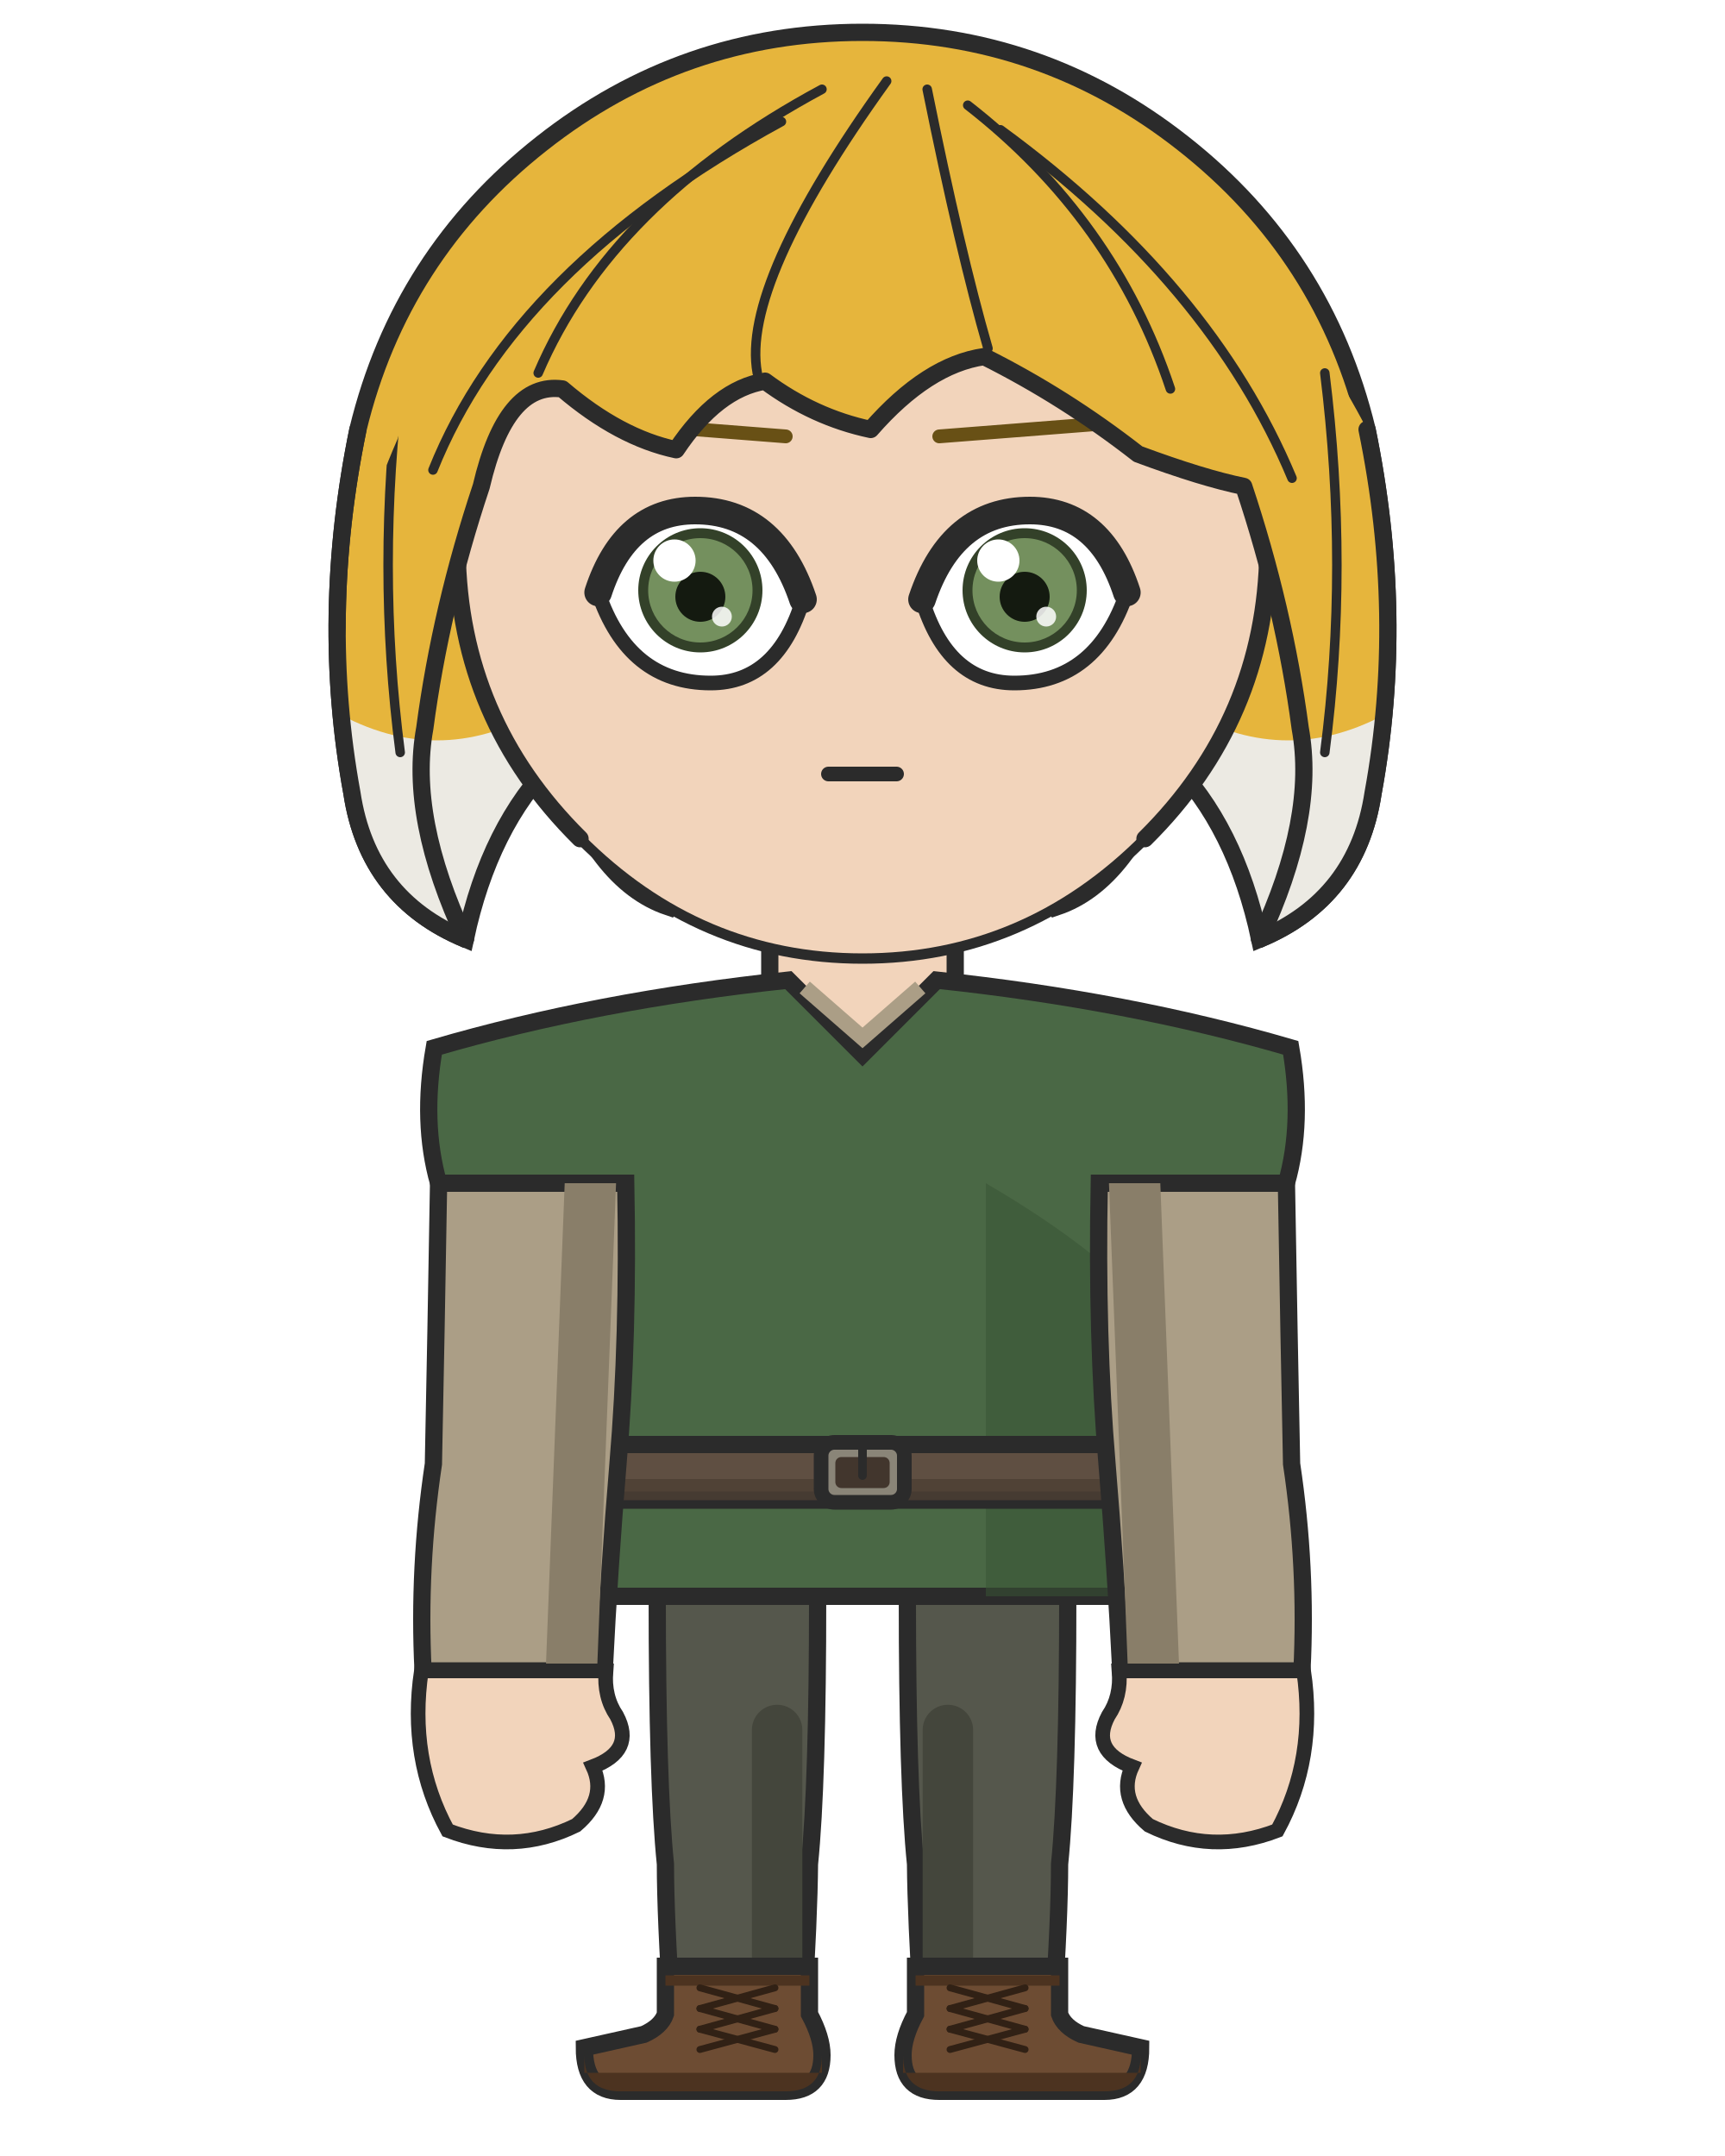
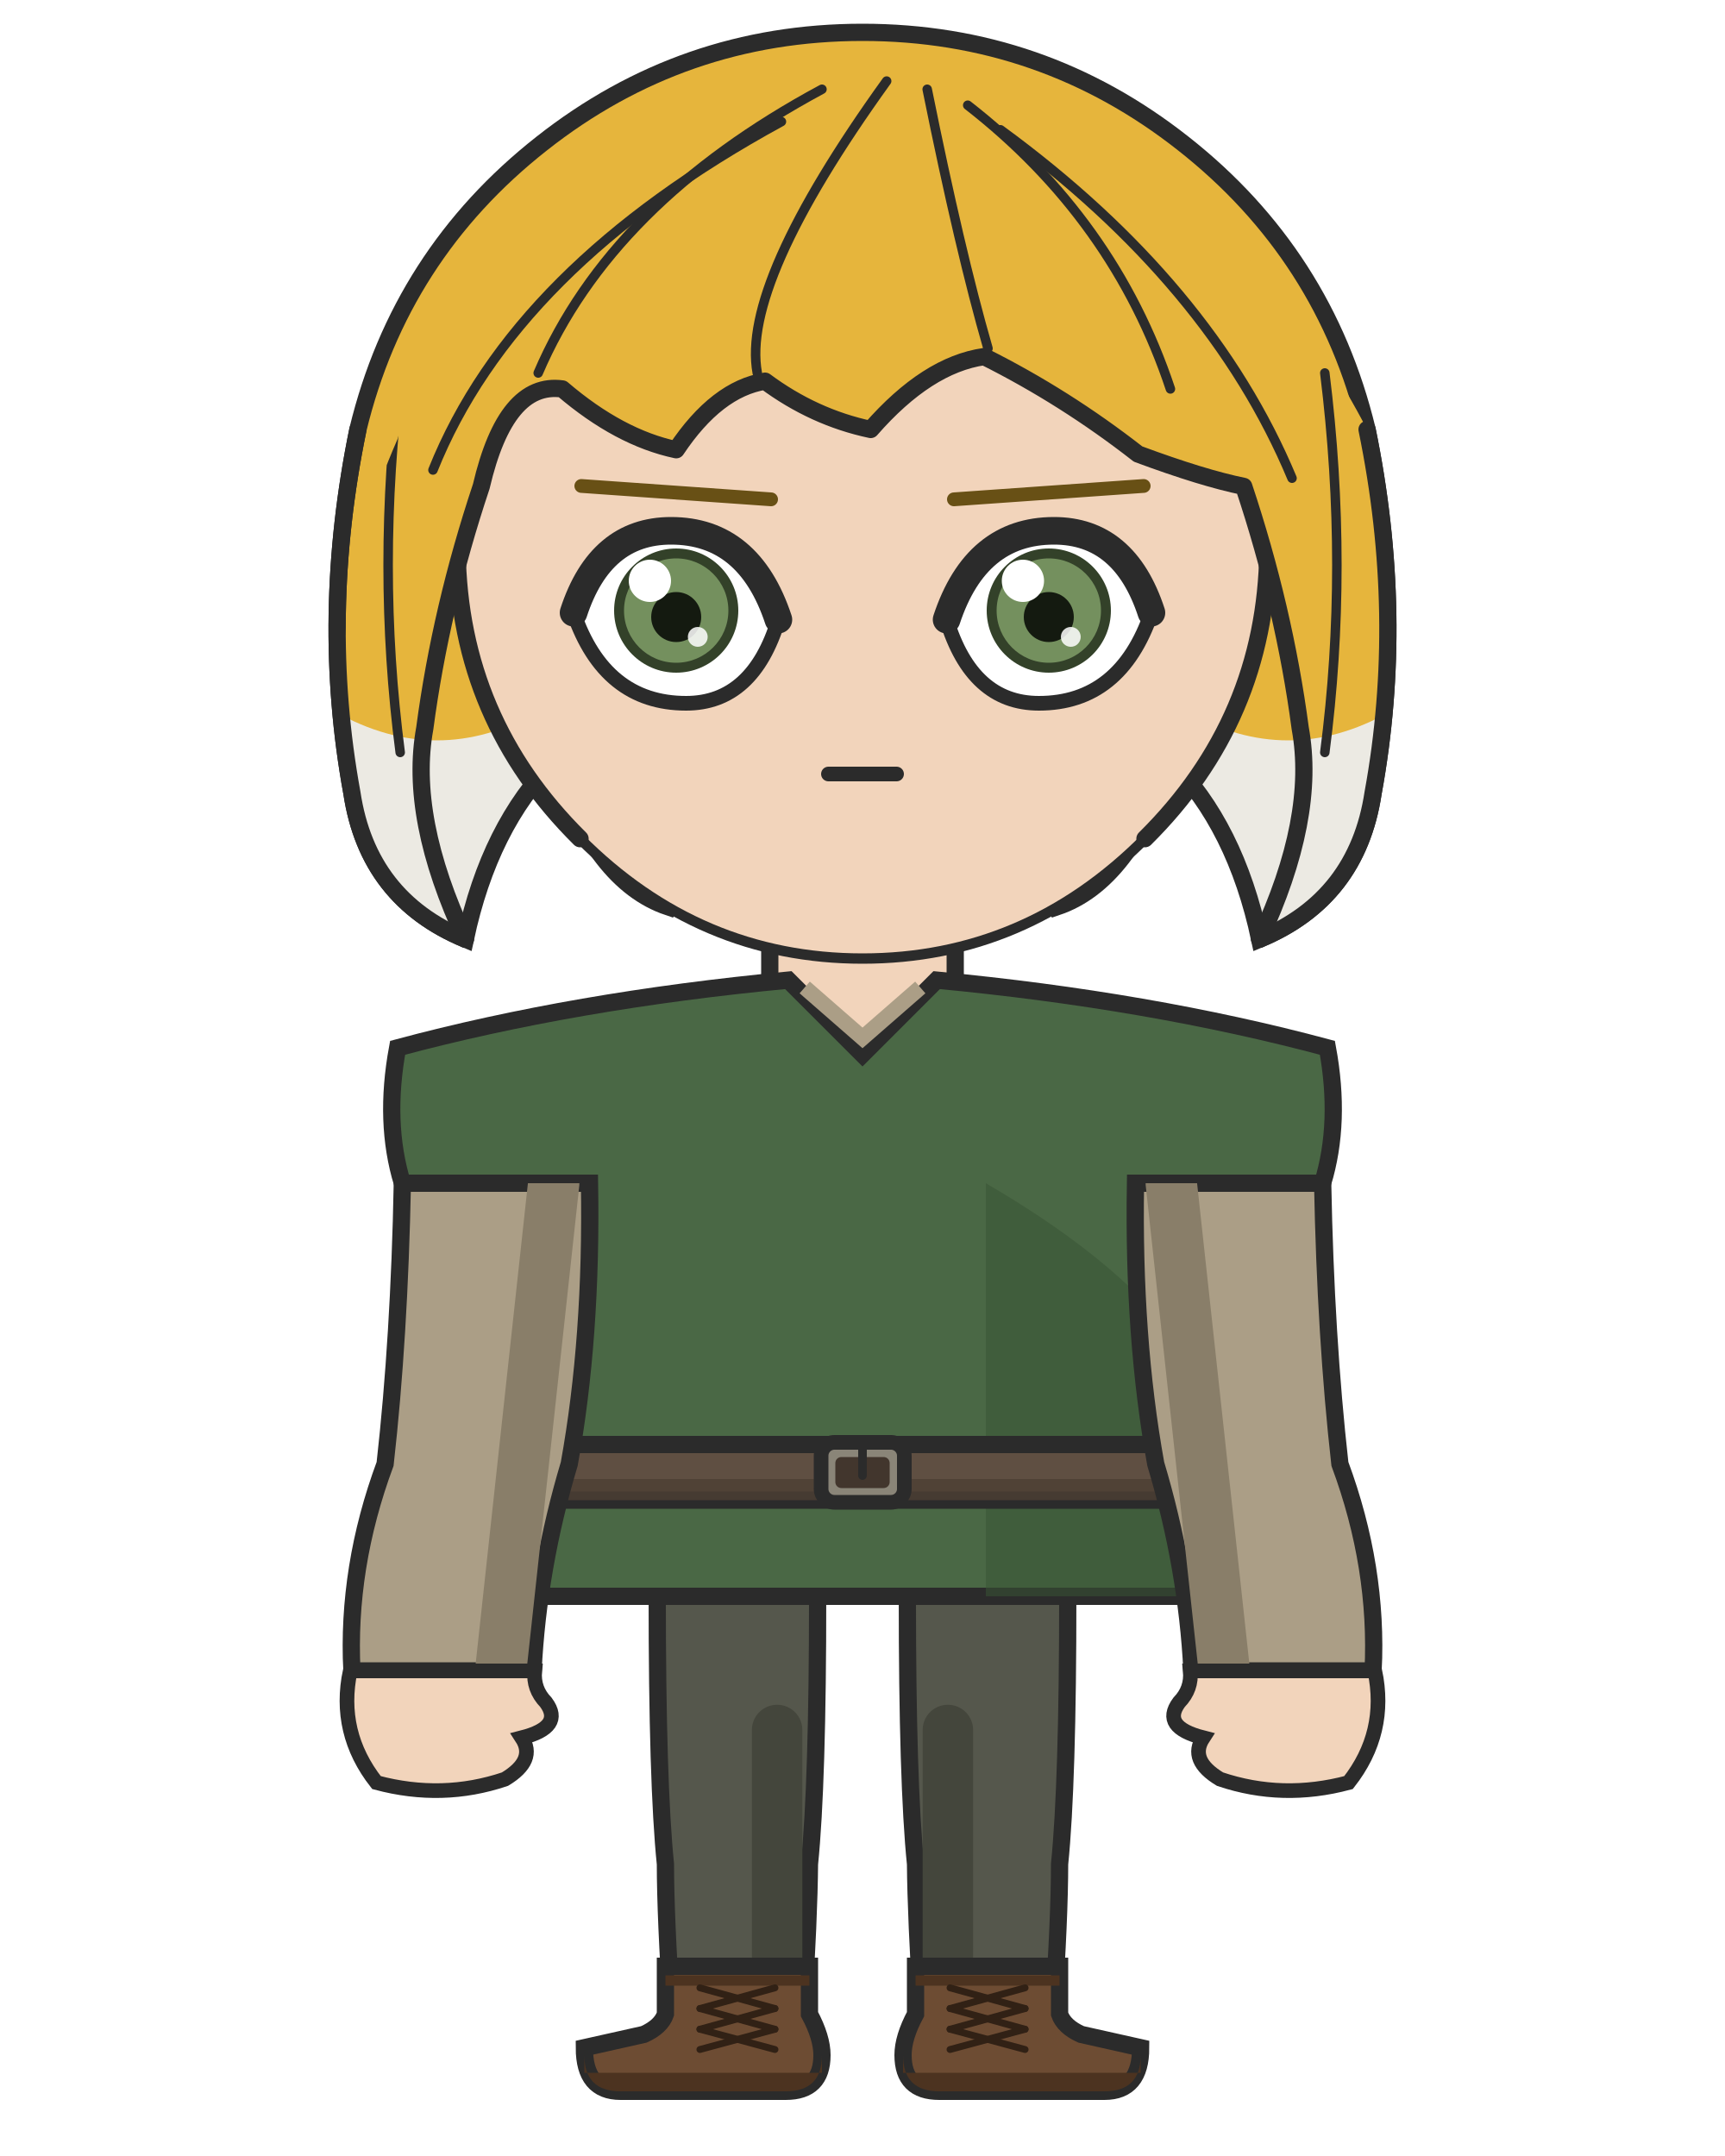
<svg xmlns="http://www.w3.org/2000/svg" width="400" height="500" viewBox="0 0 400 500">
  <rect width="100%" height="100%" fill="white" />
  <defs>
    <clipPath id="hair-tips">
      <path d="M 21.4 165.1 Q 51.5 178.3 77.8 165.1 Q 101.3 178.3 124.8 165.1 Q 160.5 178.3 200.0 165.1 Q 239.5 178.3 275.2 165.1 Q 298.7 178.3 322.2 165.1 Q 348.5 178.3 378.6 165.1 Q 378.6 257.4 378.6 343.7 Q 200.0 343.7 21.4 343.7 Z" />
    </clipPath>
    <clipPath id="hair-front">
      <path d="M 107.9 217.8 Q 94.7 189.6 98.5 168.9 Q 102.2 141.0 111.6 112.8 Q 117.3 88.4 130.4 90.2 Q 143.6 101.5 156.8 104.3 Q 166.2 90.2 177.4 88.4 Q 188.7 96.8 201.9 99.6 Q 215.0 84.6 228.2 82.7 Q 247.0 92.1 263.9 105.3 Q 279.0 110.9 288.4 112.8 Q 297.8 141.0 301.5 168.9 Q 305.3 189.6 292.1 217.8 Q 314.7 208.4 318.4 183.9 Q 325.9 142.9 317.0 99.6 Q 298.8 64.5 268.6 40.7 Q 238.4 16.9 200.0 16.9 Q 161.6 16.9 131.4 40.7 Q 101.2 64.5 92.2 101.8 Q 74.1 142.9 81.6 183.9 Q 85.3 208.4 107.9 217.8 Z" />
    </clipPath>
  </defs>
  <path d="M 83.0 99.6 Q 92.8 59.1 125.6 33.3 Q 158.3 7.5 200.0 7.5 Q 241.7 7.5 274.4 33.3 Q 307.2 59.1 317.0 99.6 Q 325.9 142.9 318.4 183.9 Q 314.7 208.4 292.1 217.8 Q 286.5 191.5 271.4 176.4 Q 262.0 204.6 245.1 210.3 Q 233.8 180.2 215.0 172.7 Q 200.0 189.6 185.0 172.7 Q 166.2 180.2 154.9 210.3 Q 138.0 204.6 128.6 176.4 Q 113.5 191.5 107.9 217.8 Q 85.3 208.4 81.6 183.9 Q 74.1 142.9 83.0 99.6 Z" fill="#e6b53c" />
  <path d="M 83.0 99.6 Q 92.8 59.1 125.6 33.3 Q 158.3 7.5 200.0 7.5 Q 241.7 7.5 274.4 33.3 Q 307.2 59.1 317.0 99.6 Q 325.9 142.9 318.4 183.9 Q 314.7 208.4 292.1 217.8 Q 286.5 191.5 271.4 176.4 Q 262.0 204.6 245.1 210.3 Q 233.8 180.2 215.0 172.7 Q 200.0 189.6 185.0 172.7 Q 166.2 180.2 154.9 210.3 Q 138.0 204.6 128.6 176.4 Q 113.5 191.5 107.9 217.8 Q 85.3 208.4 81.6 183.9 Q 74.1 142.9 83.0 99.6 Z" fill="#eceae3" clip-path="url(#hair-tips)" />
  <path d="M 83.0 99.6 Q 92.8 59.1 125.6 33.3 Q 158.3 7.5 200.0 7.5 Q 241.7 7.5 274.4 33.3 Q 307.2 59.1 317.0 99.6 Q 325.9 142.9 318.4 183.9 Q 314.7 208.4 292.1 217.8 Q 286.5 191.5 271.4 176.4 Q 262.0 204.6 245.1 210.3 Q 233.8 180.2 215.0 172.7 Q 200.0 189.6 185.0 172.7 Q 166.2 180.2 154.9 210.3 Q 138.0 204.6 128.6 176.4 Q 113.5 191.5 107.9 217.8 Q 85.3 208.4 81.6 183.9 Q 74.1 142.9 83.0 99.6 Z" fill="none" stroke="#2b2b2b" stroke-width="4.0" />
  <rect x="178.5" y="207.7" width="43.0" height="43.2" rx="15.1" fill="#f2d4bb" />
  <line x1="178.5" y1="207.7" x2="178.5" y2="251.0" stroke="#2b2b2b" stroke-width="4.0" />
  <line x1="221.5" y1="207.7" x2="221.5" y2="251.0" stroke="#2b2b2b" stroke-width="4.0" />
  <path d="M 152.4 370.2 L 189.6 370.2 Q 189.6 413.7 187.7 432.3 Q 187.6 444.5 186.2 467.1 L 155.8 467.1 Q 154.3 444.5 154.3 432.3 Q 152.4 413.7 152.4 370.2 Z" fill="#55574c" stroke="#2b2b2b" stroke-width="4.0" />
  <line x1="180.2" y1="401.2" x2="180.2" y2="467.1" stroke="#44463c" stroke-width="11.7" stroke-linecap="round" />
  <path d="M 187.7 456.0 L 187.7 467.1 Q 190.6 472.5 190.6 476.6 Q 190.6 485.0 182.2 485.0 L 143.9 485.0 Q 135.5 485.0 135.5 474.9 Q 136.9 474.6 149.3 471.8 Q 153.3 470.0 154.3 467.1 L 154.3 456.0 Z" fill="#6d4c33" stroke="#2b2b2b" stroke-width="4.0" />
  <path d="M 190.6 480.7 L 135.5 480.7 L 135.5 476.6 Q 135.5 485.0 143.9 485.0 L 182.2 485.0 Q 190.6 485.0 190.6 476.6 Z" fill="#4c3320" />
  <line x1="154.3" y1="459.3" x2="187.7" y2="459.3" stroke="#4c3320" stroke-width="2.4" />
  <line x1="179.7" y1="461.0" x2="162.3" y2="465.8" stroke="#312115" stroke-width="1.6" stroke-linecap="round" />
  <line x1="162.3" y1="461.0" x2="179.7" y2="465.8" stroke="#312115" stroke-width="1.6" stroke-linecap="round" />
  <line x1="179.7" y1="465.8" x2="162.3" y2="470.6" stroke="#312115" stroke-width="1.6" stroke-linecap="round" />
  <line x1="162.3" y1="465.8" x2="179.7" y2="470.6" stroke="#312115" stroke-width="1.6" stroke-linecap="round" />
  <line x1="179.7" y1="470.6" x2="162.3" y2="475.3" stroke="#312115" stroke-width="1.6" stroke-linecap="round" />
  <line x1="162.3" y1="470.6" x2="179.7" y2="475.3" stroke="#312115" stroke-width="1.6" stroke-linecap="round" />
  <path d="M 210.4 370.2 L 247.6 370.2 Q 247.6 413.7 245.7 432.3 Q 245.7 444.5 244.2 467.1 L 213.8 467.1 Q 212.4 444.5 212.3 432.3 Q 210.4 413.7 210.4 370.2 Z" fill="#55574c" stroke="#2b2b2b" stroke-width="4.0" />
  <line x1="219.8" y1="401.2" x2="219.8" y2="467.1" stroke="#44463c" stroke-width="11.7" stroke-linecap="round" />
  <path d="M 212.3 456.0 L 212.3 467.1 Q 209.4 472.5 209.4 476.6 Q 209.4 485.0 217.8 485.0 L 256.1 485.0 Q 264.5 485.0 264.5 474.9 Q 263.1 474.6 250.7 471.8 Q 246.7 470.0 245.7 467.1 L 245.7 456.0 Z" fill="#6d4c33" stroke="#2b2b2b" stroke-width="4.0" />
  <path d="M 209.4 480.7 L 264.5 480.7 L 264.5 476.6 Q 264.5 485.0 256.1 485.0 L 217.8 485.0 Q 209.4 485.0 209.4 476.6 Z" fill="#4c3320" />
  <line x1="212.3" y1="459.3" x2="245.7" y2="459.3" stroke="#4c3320" stroke-width="2.4" />
  <line x1="237.7" y1="461.0" x2="220.3" y2="465.8" stroke="#312115" stroke-width="1.6" stroke-linecap="round" />
  <line x1="220.3" y1="461.0" x2="237.7" y2="465.8" stroke="#312115" stroke-width="1.6" stroke-linecap="round" />
  <line x1="237.7" y1="465.8" x2="220.3" y2="470.6" stroke="#312115" stroke-width="1.6" stroke-linecap="round" />
  <line x1="220.3" y1="465.8" x2="237.7" y2="470.6" stroke="#312115" stroke-width="1.6" stroke-linecap="round" />
  <line x1="237.7" y1="470.6" x2="220.3" y2="475.3" stroke="#312115" stroke-width="1.6" stroke-linecap="round" />
  <line x1="220.3" y1="470.6" x2="237.7" y2="475.3" stroke="#312115" stroke-width="1.6" stroke-linecap="round" />
-   <path d="M 182.8 227.3 Q 138.4 232.0 100.7 243.0 Q 97.7 260.3 101.7 274.4 L 117.3 274.4 Q 117.3 310.2 115.9 339.5 Q 108.4 356.4 108.4 370.2 L 291.6 370.2 Q 291.6 356.4 284.1 339.5 Q 282.7 310.2 282.7 274.4 L 298.3 274.4 Q 302.3 260.3 299.3 243.0 Q 261.6 232.0 217.2 227.3 L 200.0 244.5 Z" fill="#4a6845" stroke="#2b2b2b" stroke-width="4.0" />
+   <path d="M 182.8 227.3 Q 133.2 232.0 92.2 243.0 Q 89.0 260.3 93.3 274.4 L 117.3 274.4 Q 117.3 310.2 115.9 339.5 Q 108.4 356.4 108.4 370.2 L 291.6 370.2 Q 291.6 356.4 284.1 339.5 Q 282.7 310.2 282.7 274.4 L 306.7 274.4 Q 311.0 260.3 307.8 243.0 Q 266.8 232.0 217.2 227.3 L 200.0 244.5 Z" fill="#4a6845" stroke="#2b2b2b" stroke-width="4.0" />
  <path d="M 186.6 229.0 L 200.0 240.7 L 213.4 229.0" fill="none" stroke="#ab9e86" stroke-width="3.6" />
  <path d="M 228.6 274.4 Q 282.7 305.9 284.1 339.5 Q 291.6 356.4 291.6 370.2 L 228.6 370.2 Z" fill="#395335" opacity="0.55" />
  <rect x="113.4" y="335.0" width="173.2" height="12.9" rx="2.3" fill="#5f4f42" stroke="#2b2b2b" stroke-width="4.0" />
  <rect x="113.4" y="343.0" width="173.2" height="4.9" rx="2.3" fill="#4c3e33" opacity="0.8" />
  <rect x="190.4" y="334.5" width="19.3" height="13.9" rx="3.1" fill="#8a8578" stroke="#2b2b2b" stroke-width="3.4" />
  <rect x="193.7" y="337.9" width="12.6" height="7.2" rx="1.4" fill="#42362d" />
  <line x1="200.0" y1="334.5" x2="200.0" y2="342.2" stroke="#2b2b2b" stroke-width="2.0" stroke-linecap="round" />
  <defs>
    <clipPath id="arm-l">
-       <path d="M 145.1 274.4 L 101.7 274.4 Q 101.1 310.2 100.5 339.5 Q 96.9 363.5 98.1 387.5 L 140.1 387.5 Q 141.3 363.5 143.3 339.5 Q 145.8 310.2 145.1 274.4 Z" />
+       <path d="M 136.7 274.4 L 93.3 274.4 Q 92.6 310.2 89.3 339.5 Q 80.4 363.5 81.6 387.5 L 123.6 387.5 Q 124.8 363.5 132.0 339.5 Q 137.3 310.2 136.7 274.4 Z" />
    </clipPath>
  </defs>
-   <path d="M 145.1 274.4 L 101.7 274.4 Q 101.1 310.2 100.5 339.5 Q 96.9 363.5 98.1 387.5 L 140.1 387.5 Q 141.3 363.5 143.3 339.5 Q 145.8 310.2 145.1 274.4 Z" fill="#ab9e86" stroke="#2b2b2b" stroke-width="4.0" />
+   <path d="M 136.7 274.4 L 93.3 274.4 Q 92.6 310.2 89.3 339.5 Q 80.4 363.5 81.6 387.5 L 123.6 387.5 Q 124.8 363.5 132.0 339.5 Q 137.3 310.2 136.7 274.4 Z" fill="#ab9e86" stroke="#2b2b2b" stroke-width="4.0" />
  <g clip-path="url(#arm-l)">
-     <line x1="136.9" y1="274.4" x2="132.5" y2="387.5" stroke="#897e69" stroke-width="11.9" stroke-linecap="round" />
+     <line x1="128.4" y1="274.4" x2="116.1" y2="387.5" stroke="#897e69" stroke-width="11.9" stroke-linecap="round" />
  </g>
-   <path d="M 97.7 387.5 Q 94.7 407.8 103.8 424.5 Q 119.1 430.4 133.6 423.3 Q 140.9 417.1 137.5 409.7 Q 147.3 406.0 143.0 397.9 Q 140.0 393.5 140.5 387.5 Z" fill="#f2d4bb" stroke="#2b2b2b" stroke-width="3.4" />
+   <path d="M 81.2 387.5 Q 78.2 401.8 87.3 413.4 Q 102.6 417.5 117.1 412.6 Q 124.4 408.2 121.0 403.0 Q 130.8 400.5 126.6 394.8 Q 123.6 391.7 124.0 387.5 Z" fill="#f2d4bb" stroke="#2b2b2b" stroke-width="3.4" />
  <defs>
    <clipPath id="arm-r">
-       <path d="M 254.9 274.4 L 298.3 274.4 Q 298.9 310.2 299.5 339.5 Q 303.1 363.5 301.9 387.5 L 259.9 387.5 Q 258.7 363.5 256.7 339.5 Q 254.2 310.2 254.9 274.4 Z" />
+       <path d="M 263.3 274.4 L 306.7 274.4 Q 307.4 310.2 310.7 339.5 Q 319.6 363.5 318.4 387.5 L 276.4 387.5 Q 275.2 363.5 268.0 339.5 Q 262.7 310.2 263.3 274.4 Z" />
    </clipPath>
  </defs>
-   <path d="M 254.9 274.4 L 298.3 274.4 Q 298.9 310.2 299.5 339.5 Q 303.1 363.5 301.9 387.5 L 259.9 387.5 Q 258.7 363.5 256.7 339.5 Q 254.2 310.2 254.9 274.4 Z" fill="#ab9e86" stroke="#2b2b2b" stroke-width="4.0" />
+   <path d="M 263.3 274.4 L 306.7 274.4 Q 307.4 310.2 310.7 339.5 Q 319.6 363.5 318.4 387.5 L 276.4 387.5 Q 275.2 363.5 268.0 339.5 Q 262.7 310.2 263.3 274.4 Z" fill="#ab9e86" stroke="#2b2b2b" stroke-width="4.0" />
  <g clip-path="url(#arm-r)">
-     <line x1="263.1" y1="274.4" x2="267.5" y2="387.5" stroke="#897e69" stroke-width="11.9" stroke-linecap="round" />
+     <line x1="271.6" y1="274.4" x2="283.9" y2="387.5" stroke="#897e69" stroke-width="11.9" stroke-linecap="round" />
  </g>
-   <path d="M 302.3 387.5 Q 305.3 407.8 296.2 424.5 Q 280.9 430.4 266.4 423.3 Q 259.1 417.1 262.5 409.7 Q 252.7 406.0 257.0 397.9 Q 260.0 393.5 259.5 387.5 Z" fill="#f2d4bb" stroke="#2b2b2b" stroke-width="3.4" />
+   <path d="M 318.8 387.5 Q 321.8 401.8 312.7 413.4 Q 297.4 417.5 282.9 412.6 Q 275.6 408.2 279.0 403.0 Q 269.2 400.5 273.4 394.8 Q 276.4 391.7 276.0 387.5 Z" fill="#f2d4bb" stroke="#2b2b2b" stroke-width="3.4" />
  <path d="M 200.0 33.8 Q 238.9 33.8 266.5 61.4 Q 294.0 88.9 294.0 127.8 Q 293.5 166.8 265.5 194.5 Q 237.8 222.3 200.0 222.3 Q 162.2 222.3 134.5 194.5 Q 106.5 166.8 106.0 127.8 Q 106.0 88.9 133.5 61.4 Q 161.1 33.8 200.0 33.8 Z" fill="#f2d4bb" />
  <path d="M 134.5 194.5 Q 106.5 166.8 106.0 127.8 Q 106.0 88.9 133.5 61.4 Q 161.1 33.8 200.0 33.8 Q 238.9 33.8 266.5 61.4 Q 294.0 88.9 294.0 127.8 Q 293.5 166.8 265.5 194.5" fill="none" stroke="#2b2b2b" stroke-width="4.0" stroke-linecap="round" />
  <path d="M 265.5 194.5 Q 237.8 222.3 200.0 222.3 Q 162.2 222.3 134.5 194.5" fill="none" stroke="#2b2b2b" stroke-width="2.4" stroke-linecap="round" />
-   <line x1="182.2" y1="101.2" x2="142.6" y2="98.1" stroke="#685015" stroke-width="3.2" stroke-linecap="round" />
+   <line x1="178.8" y1="115.8" x2="134.8" y2="112.7" stroke="#685015" stroke-width="3.2" stroke-linecap="round" />
  <defs>
    <clipPath id="eye-l">
-       <path d="M 186.2 139.0 Q 179.3 118.4 161.2 118.4 Q 144.9 118.4 138.7 137.4 Q 145.8 158.4 164.8 158.4 Q 180.3 158.4 186.2 139.0 Z" />
+       <path d="M 180.5 143.7 Q 173.7 123.1 155.6 123.1 Q 139.2 123.1 133.0 142.1 Q 140.2 163.1 159.1 163.1 Q 174.6 163.1 180.5 143.7 Z" />
    </clipPath>
  </defs>
-   <path d="M 186.2 139.0 Q 179.3 118.4 161.2 118.4 Q 144.9 118.4 138.7 137.4 Q 145.8 158.4 164.8 158.4 Q 180.3 158.4 186.2 139.0 Z" fill="white" stroke="#2b2b2b" stroke-width="3.4" />
+   <path d="M 180.5 143.7 Q 173.7 123.1 155.6 123.1 Q 139.2 123.1 133.0 142.1 Q 140.2 163.1 159.1 163.1 Q 174.6 163.1 180.5 143.7 Z" fill="white" stroke="#2b2b2b" stroke-width="3.4" />
  <g clip-path="url(#eye-l)">
-     <circle cx="162.4" cy="136.9" r="14.4" fill="#334129" />
-     <circle cx="162.4" cy="136.9" r="12.1" fill="#74905e" />
-     <circle cx="162.4" cy="138.4" r="5.8" fill="#141a10" />
-     <circle cx="156.4" cy="130.0" r="4.9" fill="white" />
-     <circle cx="167.4" cy="143.0" r="2.3" fill="white" opacity="0.85" />
+     <circle cx="156.8" cy="141.6" r="14.4" fill="#334129" />
+     <circle cx="156.8" cy="141.6" r="12.1" fill="#74905e" />
+     <circle cx="156.8" cy="143.1" r="5.8" fill="#141a10" />
+     <circle cx="150.7" cy="134.7" r="4.9" fill="white" />
+     <circle cx="161.8" cy="147.7" r="2.3" fill="white" opacity="0.85" />
  </g>
-   <path d="M 186.2 139.0 Q 179.3 118.4 161.2 118.4 Q 144.9 118.4 138.7 137.4" fill="none" stroke="#2b2b2b" stroke-width="6.4" stroke-linecap="round" />
-   <line x1="217.8" y1="101.2" x2="257.4" y2="98.1" stroke="#685015" stroke-width="3.2" stroke-linecap="round" />
+   <path d="M 180.5 143.7 Q 173.7 123.1 155.6 123.1 Q 139.2 123.1 133.0 142.1" fill="none" stroke="#2b2b2b" stroke-width="6.4" stroke-linecap="round" />
+   <line x1="221.2" y1="115.8" x2="265.2" y2="112.7" stroke="#685015" stroke-width="3.2" stroke-linecap="round" />
  <defs>
    <clipPath id="eye-r">
-       <path d="M 213.8 139.0 Q 220.7 118.4 238.8 118.4 Q 255.1 118.4 261.3 137.4 Q 254.2 158.4 235.2 158.4 Q 219.7 158.4 213.8 139.0 Z" />
+       <path d="M 219.5 143.7 Q 226.3 123.1 244.4 123.1 Q 260.8 123.1 267.0 142.1 Q 259.8 163.1 240.9 163.1 Q 225.4 163.1 219.5 143.7 Z" />
    </clipPath>
  </defs>
-   <path d="M 213.8 139.0 Q 220.7 118.4 238.8 118.4 Q 255.1 118.4 261.3 137.4 Q 254.2 158.4 235.2 158.4 Q 219.7 158.4 213.8 139.0 Z" fill="white" stroke="#2b2b2b" stroke-width="3.4" />
+   <path d="M 219.5 143.7 Q 226.3 123.1 244.4 123.1 Q 260.8 123.1 267.0 142.1 Q 259.8 163.1 240.9 163.1 Q 225.4 163.1 219.5 143.7 Z" fill="white" stroke="#2b2b2b" stroke-width="3.4" />
  <g clip-path="url(#eye-r)">
-     <circle cx="237.6" cy="136.9" r="14.4" fill="#334129" />
-     <circle cx="237.6" cy="136.9" r="12.1" fill="#74905e" />
-     <circle cx="237.6" cy="138.4" r="5.8" fill="#141a10" />
-     <circle cx="231.5" cy="130.0" r="4.9" fill="white" />
-     <circle cx="242.6" cy="143.0" r="2.3" fill="white" opacity="0.85" />
+     <circle cx="243.2" cy="141.6" r="14.4" fill="#334129" />
+     <circle cx="243.2" cy="141.6" r="12.1" fill="#74905e" />
+     <circle cx="243.2" cy="143.1" r="5.8" fill="#141a10" />
+     <circle cx="237.2" cy="134.7" r="4.9" fill="white" />
+     <circle cx="248.3" cy="147.7" r="2.3" fill="white" opacity="0.85" />
  </g>
-   <path d="M 213.8 139.0 Q 220.7 118.4 238.8 118.4 Q 255.1 118.4 261.3 137.4" fill="none" stroke="#2b2b2b" stroke-width="6.4" stroke-linecap="round" />
+   <path d="M 219.5 143.7 Q 226.3 123.1 244.4 123.1 Q 260.8 123.1 267.0 142.1" fill="none" stroke="#2b2b2b" stroke-width="6.4" stroke-linecap="round" />
  <path d="M 192.1 179.5 Q 200.0 179.5 207.9 179.5" fill="none" stroke="#2b2b2b" stroke-width="3.4" stroke-linecap="round" />
  <path d="M 107.9 217.8 Q 94.7 189.6 98.5 168.9 Q 102.2 141.0 111.6 112.8 Q 117.3 88.4 130.4 90.2 Q 143.6 101.5 156.8 104.3 Q 166.2 90.2 177.4 88.4 Q 188.7 96.8 201.9 99.6 Q 215.0 84.6 228.2 82.7 Q 247.0 92.1 263.9 105.3 Q 279.0 110.9 288.4 112.8 Q 297.8 141.0 301.5 168.9 Q 305.3 189.6 292.1 217.8 Q 314.7 208.4 318.4 183.9 Q 325.9 142.9 317.0 99.6 Q 298.8 64.5 268.6 40.7 Q 238.4 16.9 200.0 16.9 Q 161.6 16.9 131.4 40.7 Q 101.2 64.5 92.2 101.8 Q 74.1 142.9 81.6 183.9 Q 85.3 208.4 107.9 217.8 Z" fill="#e6b53c" />
  <path d="M 107.9 217.8 Q 94.7 189.6 98.5 168.9 Q 102.2 141.0 111.6 112.8 Q 117.3 88.4 130.4 90.2 Q 143.6 101.5 156.8 104.3 Q 166.2 90.2 177.4 88.4 Q 188.7 96.8 201.9 99.6 Q 215.0 84.6 228.2 82.7 Q 247.0 92.1 263.9 105.3 Q 279.0 110.9 288.4 112.8 Q 297.8 141.0 301.5 168.9 Q 305.3 189.6 292.1 217.8 Q 314.7 208.4 318.4 183.9 Q 325.9 142.9 317.0 99.6 Q 298.8 64.5 268.6 40.7 Q 238.4 16.9 200.0 16.9 Q 161.6 16.9 131.4 40.7 Q 101.2 64.5 92.2 101.8 Q 74.1 142.9 81.6 183.9 Q 85.3 208.4 107.9 217.8 Z" fill="#eceae3" clip-path="url(#hair-tips)" />
  <path d="M 107.9 217.8 Q 94.7 189.6 98.5 168.9 Q 102.2 141.0 111.6 112.8 Q 117.3 88.4 130.4 90.2 Q 143.6 101.5 156.8 104.3 Q 166.2 90.2 177.4 88.4 Q 188.7 96.8 201.9 99.6 Q 215.0 84.6 228.2 82.7 Q 247.0 92.1 263.9 105.3 Q 279.0 110.9 288.4 112.8 Q 297.8 141.0 301.5 168.9 Q 305.3 189.6 292.1 217.8" fill="none" stroke="#2b2b2b" stroke-width="4.0" stroke-linecap="round" stroke-linejoin="round" />
  <path d="M 107.9 217.8 Q 85.3 208.4 81.6 183.9 Q 74.1 142.9 83.0 99.6" fill="none" stroke="#2b2b2b" stroke-width="4.0" stroke-linecap="round" />
  <path d="M 292.1 217.8 Q 314.7 208.4 318.4 183.9 Q 325.9 142.9 317.0 99.6" fill="none" stroke="#2b2b2b" stroke-width="4.0" stroke-linecap="round" />
  <path d="M 190.6 20.7 Q 141.7 47.0 124.8 86.5" fill="none" stroke="#2b2b2b" stroke-width="2.2" stroke-linecap="round" clip-path="url(#hair-front)" />
  <path d="M 205.6 18.8 Q 171.8 65.8 175.6 86.5" fill="none" stroke="#2b2b2b" stroke-width="2.2" stroke-linecap="round" clip-path="url(#hair-front)" />
  <path d="M 215.0 20.7 Q 222.6 58.3 229.1 80.8" fill="none" stroke="#2b2b2b" stroke-width="2.2" stroke-linecap="round" clip-path="url(#hair-front)" />
  <path d="M 224.4 24.4 Q 258.3 50.8 271.4 90.2" fill="none" stroke="#2b2b2b" stroke-width="2.2" stroke-linecap="round" clip-path="url(#hair-front)" />
  <path d="M 232.0 30.1 Q 280.8 65.8 299.6 110.9" fill="none" stroke="#2b2b2b" stroke-width="2.2" stroke-linecap="round" clip-path="url(#hair-front)" />
  <path d="M 181.2 28.2 Q 119.2 62.0 100.4 109.0" fill="none" stroke="#2b2b2b" stroke-width="2.2" stroke-linecap="round" clip-path="url(#hair-front)" />
  <path d="M 307.2 86.5 Q 312.8 131.6 307.2 174.5" fill="none" stroke="#2b2b2b" stroke-width="2.2" stroke-linecap="round" clip-path="url(#hair-front)" />
  <path d="M 92.8 86.5 Q 87.2 131.6 92.8 174.5" fill="none" stroke="#2b2b2b" stroke-width="2.2" stroke-linecap="round" clip-path="url(#hair-front)" />
  <path d="M 284.6 137.2 Q 290.2 155.7 284.6 180.2" fill="none" stroke="#2b2b2b" stroke-width="2.2" stroke-linecap="round" clip-path="url(#hair-front)" />
  <path d="M 115.4 137.2 Q 109.8 155.7 115.4 180.2" fill="none" stroke="#2b2b2b" stroke-width="2.2" stroke-linecap="round" clip-path="url(#hair-front)" />
</svg>
